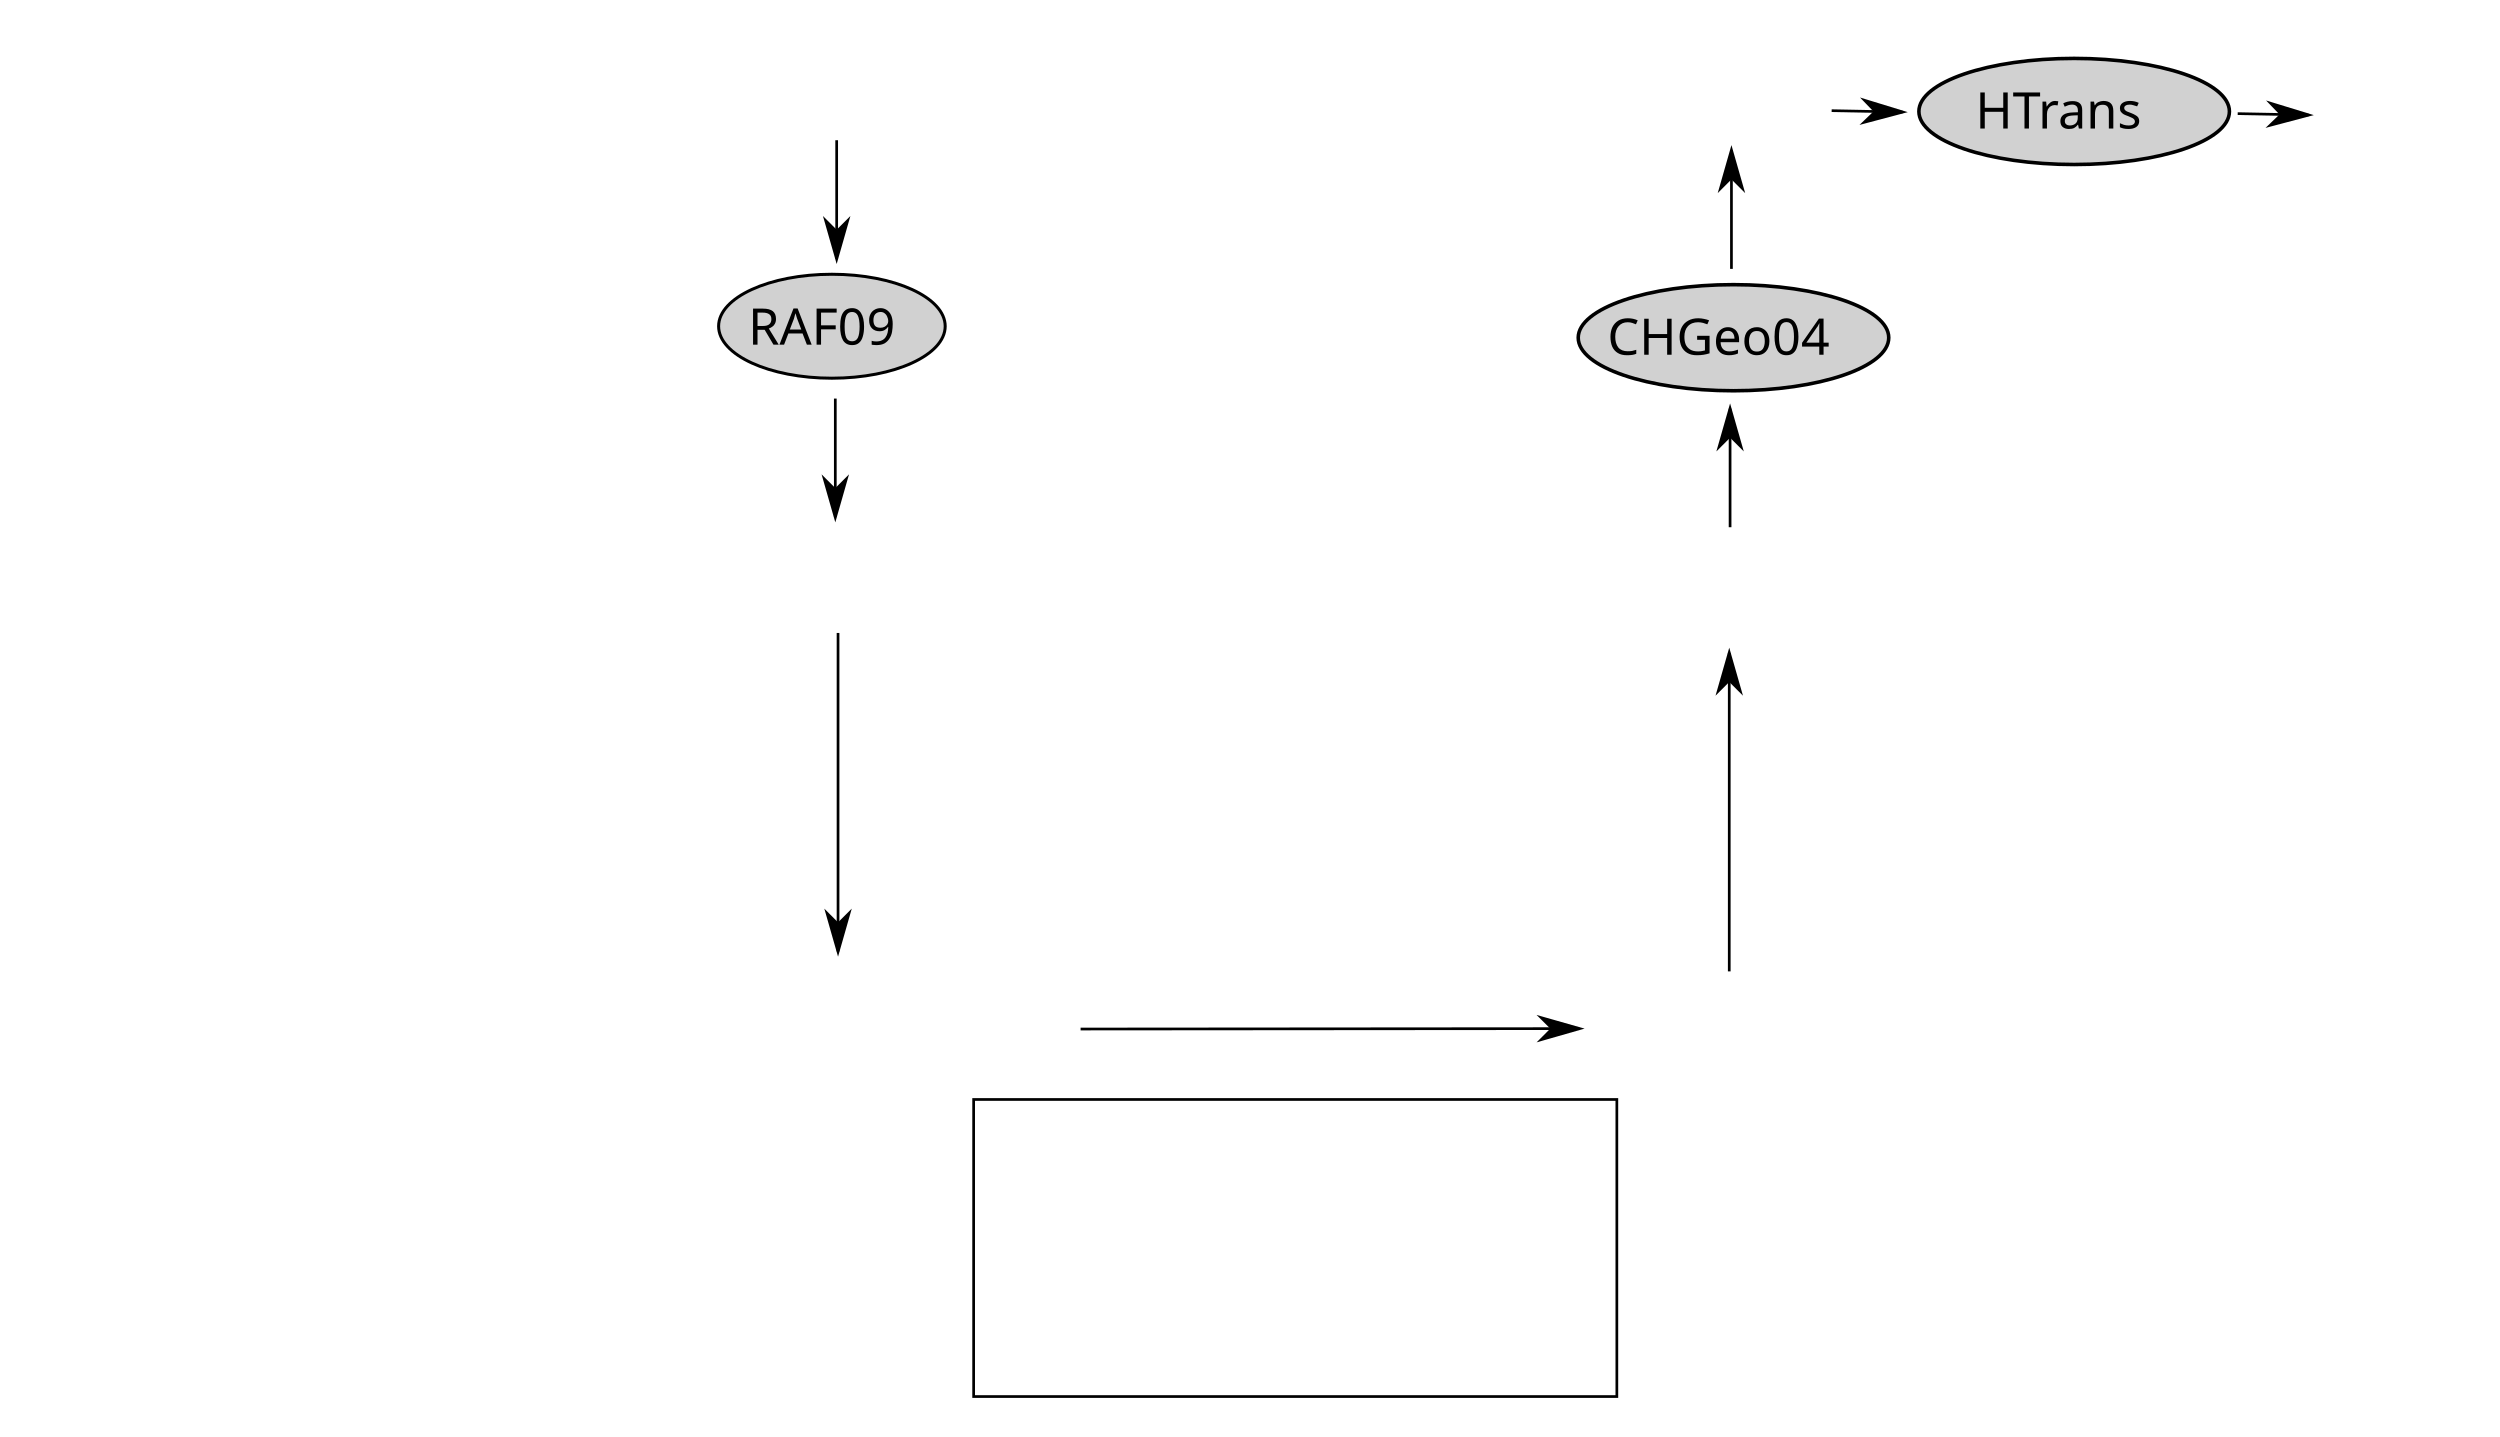
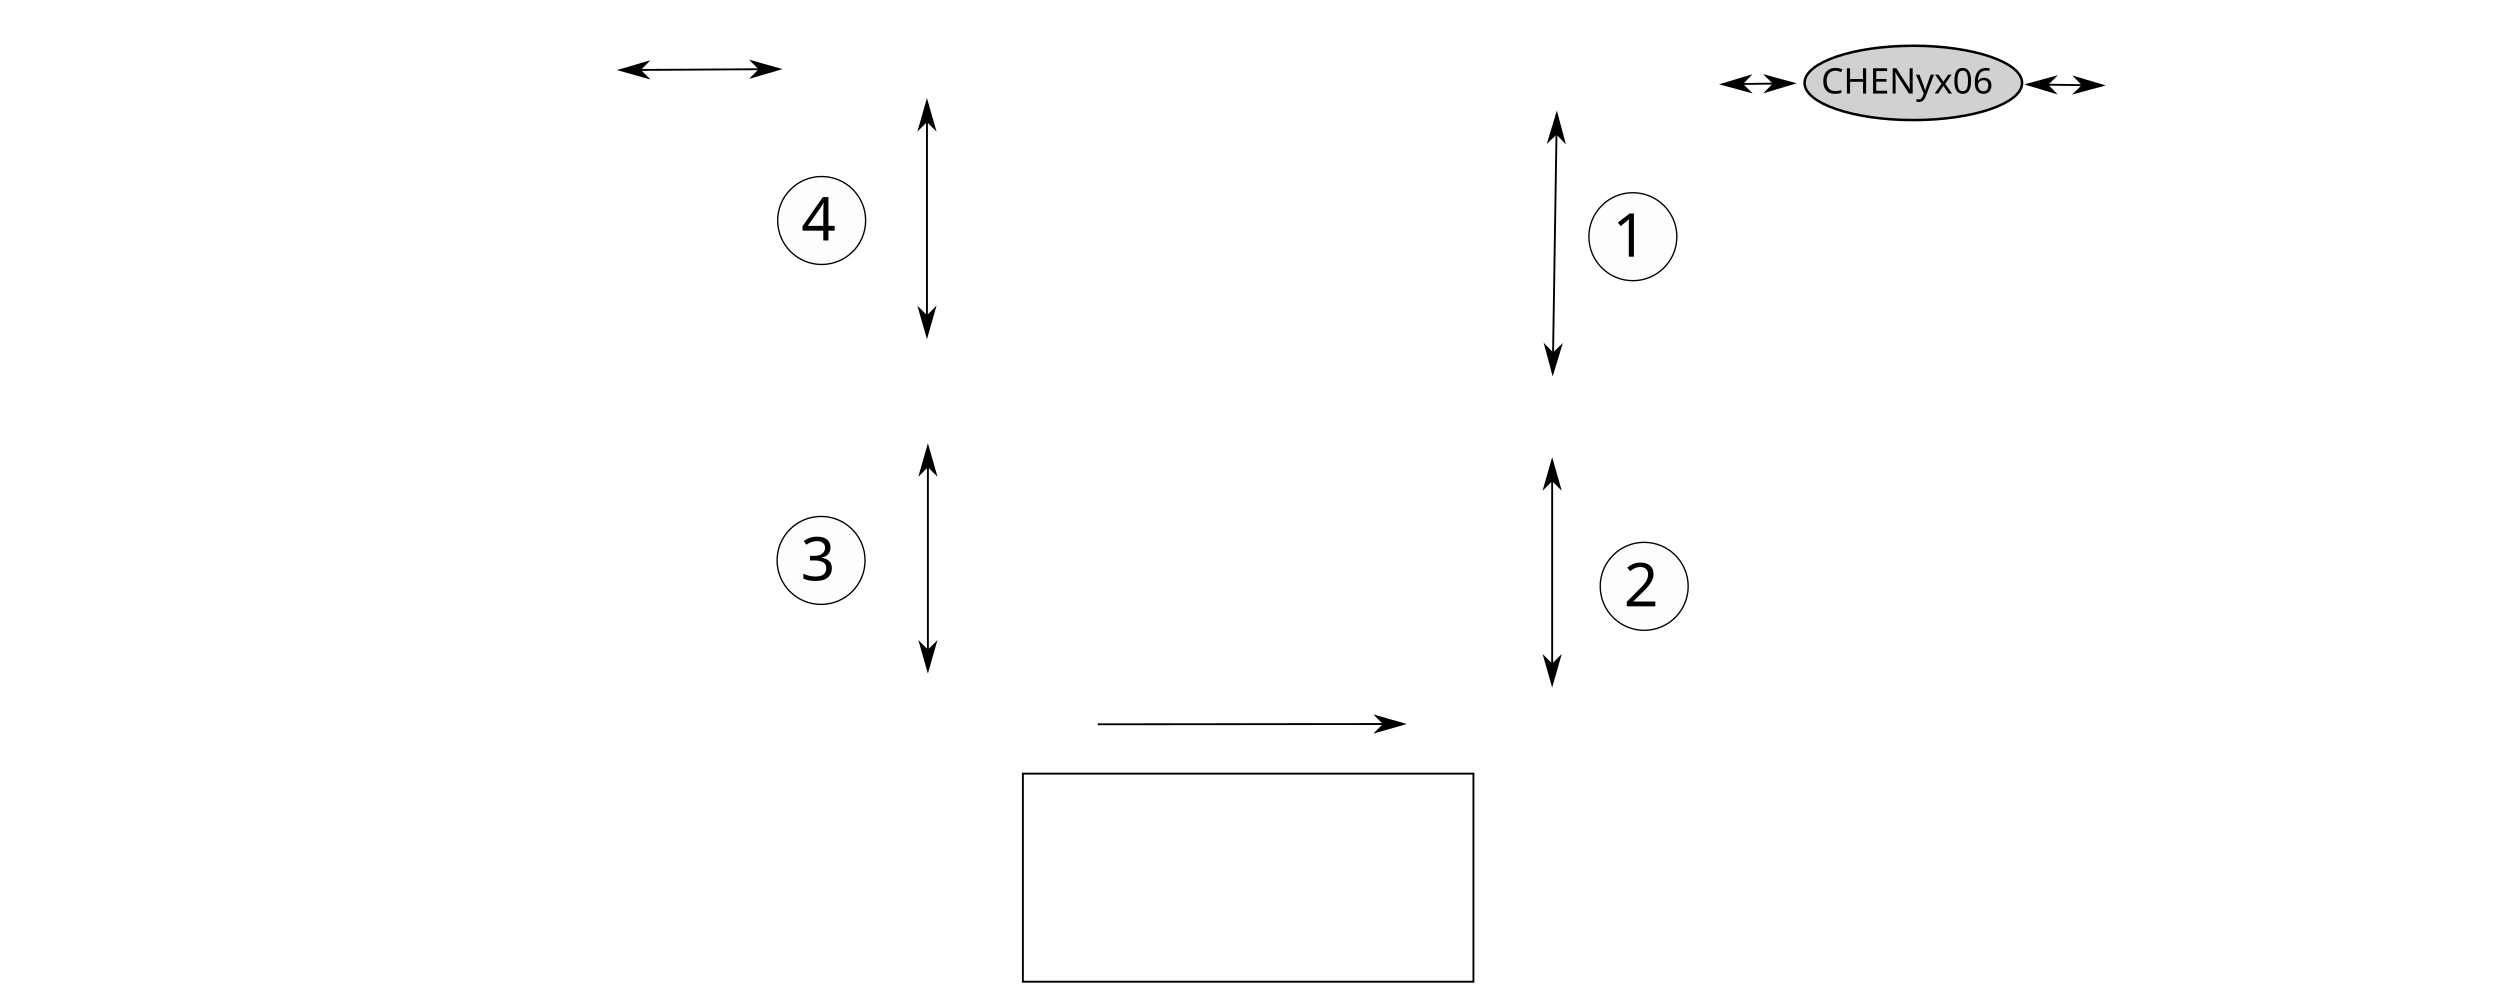
- <svg xmlns="http://www.w3.org/2000/svg" width="245.163mm" height="140.824mm" viewBox="0 0 245.163 140.824" version="1.1" id="svg8">
+ <svg xmlns="http://www.w3.org/2000/svg" width="350mm" height="140.824mm" viewBox="0 0 350 140.824" version="1.1" id="svg8">
  <defs id="defs2">
+     <marker style="overflow:visible" id="marker3614" refX="0" refY="0" orient="auto">
+       <path transform="matrix(-0.8,0,0,-0.8,-10,0)" style="fill:#000000;fill-opacity:1;fill-rule:evenodd;stroke:#000000;stroke-width:1pt;stroke-opacity:1" d="M 0,0 5,-5 -12.5,0 5,5 Z" id="path3612" />
+     </marker>
+     <marker orient="auto" refY="0" refX="0" id="marker3448" style="overflow:visible">
+       <path id="path3446" d="M 0,0 5,-5 -12.5,0 5,5 Z" style="fill:#000000;fill-opacity:1;fill-rule:evenodd;stroke:#000000;stroke-width:1pt;stroke-opacity:1" transform="matrix(-0.8,0,0,-0.8,-10,0)" />
+     </marker>
+     <marker style="overflow:visible" id="marker3300" refX="0" refY="0" orient="auto">
+       <path transform="matrix(-0.8,0,0,-0.8,-10,0)" style="fill:#000000;fill-opacity:1;fill-rule:evenodd;stroke:#000000;stroke-width:1pt;stroke-opacity:1" d="M 0,0 5,-5 -12.5,0 5,5 Z" id="path3298" />
+     </marker>
+     <marker orient="auto" refY="0" refX="0" id="marker3158" style="overflow:visible">
+       <path id="path3156" d="M 0,0 5,-5 -12.5,0 5,5 Z" style="fill:#000000;fill-opacity:1;fill-rule:evenodd;stroke:#000000;stroke-width:1pt;stroke-opacity:1" transform="matrix(-0.8,0,0,-0.8,-10,0)" />
+     </marker>
+     <marker orient="auto" refY="0" refX="0" id="marker3016" style="overflow:visible">
+       <path id="path3014" d="M 0,0 5,-5 -12.5,0 5,5 Z" style="fill:#000000;fill-opacity:1;fill-rule:evenodd;stroke:#000000;stroke-width:1pt;stroke-opacity:1" transform="matrix(0.8,0,0,0.8,10,0)" />
+     </marker>
+     <marker style="overflow:visible" id="marker2886" refX="0" refY="0" orient="auto">
+       <path transform="matrix(0.8,0,0,0.8,10,0)" style="fill:#000000;fill-opacity:1;fill-rule:evenodd;stroke:#000000;stroke-width:1pt;stroke-opacity:1" d="M 0,0 5,-5 -12.5,0 5,5 Z" id="path2884" />
+     </marker>
+     <marker style="overflow:visible" id="marker2744" refX="0" refY="0" orient="auto">
+       <path transform="matrix(-0.8,0,0,-0.8,-10,0)" style="fill:#000000;fill-opacity:1;fill-rule:evenodd;stroke:#000000;stroke-width:1pt;stroke-opacity:1" d="M 0,0 5,-5 -12.5,0 5,5 Z" id="path2742" />
+     </marker>
    <marker orient="auto" refY="0" refX="0" id="marker3421" style="overflow:visible">
      <path id="path3419" d="M 0,0 5,-5 -12.5,0 5,5 Z" style="fill:#000000;fill-opacity:1;fill-rule:evenodd;stroke:#000000;stroke-width:1pt;stroke-opacity:1" transform="matrix(0.8,0,0,0.8,10,0)" />
    </marker>
    <marker style="overflow:visible" id="marker3249" refX="0" refY="0" orient="auto">
      <path transform="matrix(0.8,0,0,0.8,10,0)" style="fill:#000000;fill-opacity:1;fill-rule:evenodd;stroke:#000000;stroke-width:1pt;stroke-opacity:1" d="M 0,0 5,-5 -12.5,0 5,5 Z" id="path3247" />
    </marker>
    <marker orient="auto" refY="0" refX="0" id="Arrow1Lstart" style="overflow:visible">
      <path id="path833" d="M 0,0 5,-5 -12.5,0 5,5 Z" style="fill:#000000;fill-opacity:1;fill-rule:evenodd;stroke:#000000;stroke-width:1pt;stroke-opacity:1" transform="matrix(0.8,0,0,0.8,10,0)" />
    </marker>
    <marker style="overflow:visible" id="marker2932" refX="0" refY="0" orient="auto">
      <path transform="matrix(-0.8,0,0,-0.8,-10,0)" style="fill:#000000;fill-opacity:1;fill-rule:evenodd;stroke:#000000;stroke-width:1pt;stroke-opacity:1" d="M 0,0 5,-5 -12.5,0 5,5 Z" id="path2930" />
    </marker>
    <marker orient="auto" refY="0" refX="0" id="Arrow1Lend" style="overflow:visible">
      <path id="path836" d="M 0,0 5,-5 -12.5,0 5,5 Z" style="fill:#000000;fill-opacity:1;fill-rule:evenodd;stroke:#000000;stroke-width:1pt;stroke-opacity:1" transform="matrix(-0.8,0,0,-0.8,-10,0)" />
    </marker>
    <marker orient="auto" refY="0" refX="0" id="Arrow1Lend-6" style="overflow:visible">
      <path id="path836-0" d="M 0,0 5,-5 -12.5,0 5,5 Z" style="fill:#000000;fill-opacity:1;fill-rule:evenodd;stroke:#000000;stroke-width:1pt;stroke-opacity:1" transform="matrix(-0.8,0,0,-0.8,-10,0)" />
    </marker>
    <marker orient="auto" refY="0" refX="0" id="Arrow1Lend-6-1" style="overflow:visible">
      <path id="path836-0-5" d="M 0,0 5,-5 -12.5,0 5,5 Z" style="fill:#000000;fill-opacity:1;fill-rule:evenodd;stroke:#000000;stroke-width:1pt;stroke-opacity:1" transform="matrix(-0.8,0,0,-0.8,-10,0)" />
    </marker>
    <marker orient="auto" refY="0" refX="0" id="Arrow1Lend-6-1-2" style="overflow:visible">
      <path id="path836-0-5-8" d="M 0,0 5,-5 -12.5,0 5,5 Z" style="fill:#000000;fill-opacity:1;fill-rule:evenodd;stroke:#000000;stroke-width:1pt;stroke-opacity:1" transform="matrix(-0.8,0,0,-0.8,-10,0)" />
    </marker>
    <marker orient="auto" refY="0" refX="0" id="Arrow1Lend-6-1-9" style="overflow:visible">
      <path id="path836-0-5-7" d="M 0,0 5,-5 -12.5,0 5,5 Z" style="fill:#000000;fill-opacity:1;fill-rule:evenodd;stroke:#000000;stroke-width:1pt;stroke-opacity:1" transform="matrix(-0.8,0,0,-0.8,-10,0)" />
    </marker>
    <marker orient="auto" refY="0" refX="0" id="Arrow1Lend-6-8" style="overflow:visible">
      <path id="path836-0-1" d="M 0,0 5,-5 -12.5,0 5,5 Z" style="fill:#000000;fill-opacity:1;fill-rule:evenodd;stroke:#000000;stroke-width:1pt;stroke-opacity:1" transform="matrix(-0.8,0,0,-0.8,-10,0)" />
    </marker>
    <marker style="overflow:visible" id="marker3249-4" refX="0" refY="0" orient="auto">
      <path transform="matrix(0.8,0,0,0.8,10,0)" style="fill:#000000;fill-opacity:1;fill-rule:evenodd;stroke:#000000;stroke-width:1pt;stroke-opacity:1" d="M 0,0 5,-5 -12.5,0 5,5 Z" id="path3247-2" />
    </marker>
    <marker style="overflow:visible" id="marker3249-4-5" refX="0" refY="0" orient="auto">
      <path transform="matrix(0.8,0,0,0.8,10,0)" style="fill:#000000;fill-opacity:1;fill-rule:evenodd;stroke:#000000;stroke-width:1pt;stroke-opacity:1" d="M 0,0 5,-5 -12.5,0 5,5 Z" id="path3247-2-4" />
    </marker>
+     <marker style="overflow:visible" id="marker3249-4-3" refX="0" refY="0" orient="auto">
+       <path transform="matrix(0.8,0,0,0.8,10,0)" style="fill:#000000;fill-opacity:1;fill-rule:evenodd;stroke:#000000;stroke-width:1pt;stroke-opacity:1" d="M 0,0 5,-5 -12.5,0 5,5 Z" id="path3247-2-0" />
+     </marker>
  </defs>
-   <g id="layer1" transform="translate(34.87539,-19.6407)">
-     <flowRoot xml:space="preserve" id="flowRoot815" style="font-style:normal;font-weight:normal;line-height:0.25;font-family:sans-serif;letter-spacing:0px;word-spacing:0px;baseline-shift:baseline;fill:#000000;fill-opacity:1;stroke:none" transform="matrix(0.4623408,0,0,0.4666519,-26.31418,-79.13295)">
-       <flowRegion id="flowRegion817">
-         <rect id="rect819" width="147.143" height="71.429" x="140" y="229.663" />
-       </flowRegion>
-       <flowPara id="flowPara821">H<flowSpan style="font-size:65%;baseline-shift:sub" id="flowSpan823">IGN69</flowSpan>
-       </flowPara>
-     </flowRoot>
-     <ellipse style="fill:#d1d1d1;fill-opacity:1;stroke:#000000;stroke-width:0.296;stroke-miterlimit:4;stroke-dasharray:none;stroke-dashoffset:0;stroke-opacity:1" id="path825" cx="46.705" cy="51.633" rx="11.11" ry="5.097" />
-     <text xml:space="preserve" style="font-style:normal;font-weight:normal;font-size:4.939px;line-height:0.25;font-family:sans-serif;letter-spacing:0px;word-spacing:0px;fill:#000000;fill-opacity:1;stroke:none;stroke-width:0.265" x="38.487" y="53.438" id="text829">
-       <tspan id="tspan827" x="38.487" y="53.438" style="stroke-width:0.265">RAF09</tspan>
-     </text>
-     <path style="fill:none;stroke:#000000;stroke-width:0.265px;stroke-linecap:butt;stroke-linejoin:miter;stroke-opacity:1;marker-end:url(#Arrow1Lend)" d="M 47.173,33.392 V 45.019" id="path831" />
-     <path style="fill:none;stroke:#000000;stroke-width:0.265px;stroke-linecap:butt;stroke-linejoin:miter;stroke-opacity:1;marker-end:url(#Arrow1Lend-6)" d="m 47.039,58.727 v 11.626" id="path831-2" />
-     <flowRoot xml:space="preserve" id="flowRoot815-9" style="font-style:normal;font-weight:normal;line-height:0.25;font-family:sans-serif;letter-spacing:0px;word-spacing:0px;baseline-shift:baseline;fill:#000000;fill-opacity:1;stroke:none" transform="matrix(0.4623408,0,0,0.4666519,-34.17745,-32.9467)">
+   <g id="layer1" transform="translate(34.87539,-19.64069)">
+     <path style="fill:none;stroke:#000000;stroke-width:0.265px;stroke-linecap:butt;stroke-linejoin:miter;stroke-opacity:1;marker-end:url(#Arrow1Lend);marker-start:url(#marker2886)" d="M 94.898,33.881 V 66.622" id="path831" />
+     <flowRoot xml:space="preserve" id="flowRoot815-9" style="font-style:normal;font-weight:normal;line-height:0.25;font-family:sans-serif;letter-spacing:0px;word-spacing:0px;baseline-shift:baseline;fill:#000000;fill-opacity:1;stroke:none" transform="matrix(0.4623408,0,0,0.4666519,13.54713,-32.45802)">
      <flowRegion id="flowRegion817-4">
        <rect id="rect819-8" width="147.143" height="71.429" x="140" y="229.663" />
      </flowRegion>
-       <flowPara id="flowPara821-5">h<flowSpan style="font-size:65%;baseline-shift:sub" id="flowSpan1435">ETRS89</flowSpan>/h<flowSpan style="font-size:65%;baseline-shift:sub" id="flowSpan823-4">IGN69</flowSpan>
+       <flowPara id="flowPara821-5">
+         <flowSpan style="font-style:normal;font-variant:normal;font-weight:normal;font-stretch:normal;font-family:Symbol;-inkscape-font-specification:Symbol" id="flowSpan1332">l</flowSpan>
+         <flowSpan style="font-size:65%;baseline-shift:sub" id="flowSpan1435">ETRS89</flowSpan>/<flowSpan style="font-style:normal;font-variant:normal;font-weight:normal;font-stretch:normal;font-family:Symbol;-inkscape-font-specification:Symbol" id="flowSpan1334">j</flowSpan>
+         <flowSpan style="font-size:65%;baseline-shift:sub" id="flowSpan823-4">ETRS89</flowSpan>
      </flowPara>
    </flowRoot>
    <flowRoot xml:space="preserve" id="flowRoot1393" style="font-style:normal;font-weight:normal;font-size:18.667px;line-height:0.25;font-family:sans-serif;letter-spacing:0px;word-spacing:0px;fill:#000000;fill-opacity:1;stroke:none" transform="scale(0.2645833)">
      <flowRegion id="flowRegion1395">
        <rect id="rect1397" width="2.143" height="25.714" x="360.714" y="346.091" />
      </flowRegion>
      <flowPara id="flowPara1399" />
    </flowRoot>
-     <flowRoot xml:space="preserve" id="flowRoot1401" style="font-style:normal;font-weight:normal;font-size:18.667px;line-height:0.25;font-family:sans-serif;letter-spacing:0px;word-spacing:0px;fill:#000000;fill-opacity:1;stroke:none" transform="matrix(0.2645833,0,0,0.3557795,-6.137027,-70.51017)">
-       <flowRegion id="flowRegion1403">
-         <rect id="rect1405" width="117.143" height="29.062" x="251.429" y="328.234" />
-       </flowRegion>
-       <flowPara id="flowPara1409" style="font-style:italic;font-variant:normal;font-weight:normal;font-stretch:normal;font-size:11.498px;font-family:sans-serif;-inkscape-font-specification:'sans-serif Italic'">
-         <flowSpan style="font-style:italic;font-variant:normal;font-weight:normal;font-stretch:normal;font-size:11.498px;line-height:1.5;font-family:sans-serif;-inkscape-font-specification:'sans-serif Italic'" id="flowSpan1413">Altitude</flowSpan> -&gt; hauteur</flowPara>
-       <flowPara style="font-style:italic;font-variant:normal;font-weight:normal;font-stretch:normal;font-size:11.498px;font-family:sans-serif;-inkscape-font-specification:'sans-serif Italic'" id="flowPara1429">via le géoide RAF09</flowPara>
-     </flowRoot>
    <flowRoot xml:space="preserve" id="flowRoot1437" style="font-style:normal;font-variant:normal;font-weight:normal;font-stretch:normal;font-size:18.667px;line-height:1.25;font-family:'Times New Roman';-inkscape-font-specification:'Times New Roman, ';letter-spacing:0px;word-spacing:0px;fill:#000000;fill-opacity:1;stroke:none" transform="matrix(0.2645833,0,0,0.2645833,-37.36401,8.525762)">
      <flowRegion id="flowRegion1439" style="font-style:normal;font-variant:normal;font-weight:normal;font-stretch:normal;line-height:1.25;font-family:'Times New Roman';-inkscape-font-specification:'Times New Roman, '">
        <rect id="rect1441" width="248.385" height="22.049" x="32.143" y="240.377" style="font-style:normal;font-variant:normal;font-weight:normal;font-stretch:normal;line-height:1.25;font-family:'Times New Roman';-inkscape-font-specification:'Times New Roman, '" />
      </flowRegion>
      <flowPara id="flowPara1443" style="font-style:normal;font-variant:normal;font-weight:normal;font-stretch:normal;font-family:'Times New Roman';-inkscape-font-specification:'Times New Roman, '">Géographiques</flowPara>
    </flowRoot>
    <flowRoot xml:space="preserve" id="flowRoot1437-8" style="font-style:normal;font-variant:normal;font-weight:normal;font-stretch:normal;font-size:18.667px;line-height:1.25;font-family:'Times New Roman';-inkscape-font-specification:'Times New Roman, ';letter-spacing:0px;word-spacing:0px;fill:#000000;fill-opacity:1;stroke:none" transform="matrix(0.2645833,0,0,0.2645833,-38.38366,-37.55107)">
      <flowRegion id="flowRegion1439-3" style="font-style:normal;font-variant:normal;font-weight:normal;font-stretch:normal;line-height:1.25;font-family:'Times New Roman';-inkscape-font-specification:'Times New Roman, '">
        <rect id="rect1441-1" width="248.385" height="22.049" x="32.143" y="240.377" style="font-style:normal;font-variant:normal;font-weight:normal;font-stretch:normal;line-height:1.25;font-family:'Times New Roman';-inkscape-font-specification:'Times New Roman, '" />
      </flowRegion>
-       <flowPara id="flowPara1443-9" style="font-style:normal;font-variant:normal;font-weight:normal;font-stretch:normal;font-family:'Times New Roman';-inkscape-font-specification:'Times New Roman, '">Altitudes orthométriques</flowPara>
-     </flowRoot>
-     <path style="fill:none;stroke:#000000;stroke-width:0.265;stroke-linecap:butt;stroke-linejoin:miter;stroke-miterlimit:4;stroke-dasharray:none;stroke-opacity:1;marker-end:url(#Arrow1Lend-6-1)" d="M 47.307,81.712 V 112.942" id="path831-2-6" />
+       <flowPara id="flowPara1443-9" style="font-style:normal;font-variant:normal;font-weight:normal;font-stretch:normal;font-family:'Times New Roman';-inkscape-font-specification:'Times New Roman, '">Planimétriques projetées</flowPara>
+     </flowRoot>
+     <path style="fill:none;stroke:#000000;stroke-width:0.265;stroke-linecap:butt;stroke-linejoin:miter;stroke-miterlimit:4;stroke-dasharray:none;stroke-opacity:1;marker-end:url(#Arrow1Lend-6-1);marker-start:url(#marker3016)" d="M 95.031,82.2 V 113.431" id="path831-2-6" />
    <flowRoot xml:space="preserve" id="flowRoot1437-5" style="font-style:normal;font-variant:normal;font-weight:normal;font-stretch:normal;font-size:18.667px;line-height:1.25;font-family:'Times New Roman';-inkscape-font-specification:'Times New Roman, ';letter-spacing:0px;word-spacing:0px;fill:#000000;fill-opacity:1;stroke:none" transform="matrix(0.2645833,0,0,0.2645833,-36.29754,52.78483)">
      <flowRegion id="flowRegion1439-0" style="font-style:normal;font-variant:normal;font-weight:normal;font-stretch:normal;line-height:1.25;font-family:'Times New Roman';-inkscape-font-specification:'Times New Roman, '">
        <rect id="rect1441-2" width="248.385" height="22.049" x="32.143" y="240.377" style="font-style:normal;font-variant:normal;font-weight:normal;font-stretch:normal;line-height:1.25;font-family:'Times New Roman';-inkscape-font-specification:'Times New Roman, '" />
      </flowRegion>
      <flowPara id="flowPara1443-7" style="font-style:normal;font-variant:normal;font-weight:normal;font-stretch:normal;font-family:'Times New Roman';-inkscape-font-specification:'Times New Roman, '">Cartésienne</flowPara>
    </flowRoot>
-     <flowRoot xml:space="preserve" id="flowRoot815-9-6" style="font-style:normal;font-weight:normal;line-height:0.25;font-family:sans-serif;letter-spacing:0px;word-spacing:0px;baseline-shift:baseline;fill:#000000;fill-opacity:1;stroke:none" transform="matrix(0.4623408,0,0,0.4666519,-34.63,11.64261)">
+     <flowRoot xml:space="preserve" id="flowRoot815-9-6" style="font-style:normal;font-weight:normal;line-height:0.25;font-family:sans-serif;letter-spacing:0px;word-spacing:0px;baseline-shift:baseline;fill:#000000;fill-opacity:1;stroke:none" transform="matrix(0.4623408,0,0,0.4666519,13.09458,12.13129)">
      <flowRegion id="flowRegion817-4-3">
        <rect id="rect819-8-7" width="147.143" height="71.429" x="140" y="229.663" />
      </flowRegion>
-       <flowPara id="flowPara821-5-9">Z<flowSpan style="font-size:65%;baseline-shift:sub" id="flowSpan1435-3">ETRS89</flowSpan>/Z<flowSpan style="font-size:65%;baseline-shift:sub" id="flowSpan823-4-3">IGN69</flowSpan>
-       </flowPara>
-     </flowRoot>
-     <path style="fill:none;stroke:#000000;stroke-width:0.265;stroke-linecap:butt;stroke-linejoin:miter;stroke-miterlimit:4;stroke-dasharray:none;stroke-opacity:1;marker-end:url(#Arrow1Lend-6-1-2)" d="m 71.094,120.552 48.91,-0.04" id="path831-2-6-4" />
-     <flowRoot xml:space="preserve" id="flowRoot815-9-6-8" style="font-style:normal;font-weight:normal;line-height:0.25;font-family:sans-serif;letter-spacing:0px;word-spacing:0px;baseline-shift:baseline;fill:#000000;fill-opacity:1;stroke:none" transform="matrix(0.4623408,0,0,0.4666519,59.23622,12.44442)">
-       <flowRegion id="flowRegion817-4-3-7">
-         <rect id="rect819-8-7-4" width="147.143" height="71.429" x="140" y="229.663" />
-       </flowRegion>
-       <flowPara id="flowPara821-5-9-4">Z<flowSpan style="font-size:65%;baseline-shift:sub" id="flowSpan1435-3-9">CH1903+</flowSpan>
-       </flowPara>
-     </flowRoot>
-     <path style="fill:none;stroke:#000000;stroke-width:0.265;stroke-linecap:butt;stroke-linejoin:miter;stroke-miterlimit:4;stroke-dasharray:none;stroke-opacity:1;marker-start:url(#Arrow1Lstart)" d="M 134.704,83.669 V 114.899" id="path831-2-6-8" />
-     <flowRoot xml:space="preserve" id="flowRoot815-9-6-8-5" style="font-style:normal;font-weight:normal;line-height:0.25;font-family:sans-serif;letter-spacing:0px;word-spacing:0px;baseline-shift:baseline;fill:#000000;fill-opacity:1;stroke:none" transform="matrix(0.4623408,0,0,0.4666519,59.40401,-31.74399)">
-       <flowRegion id="flowRegion817-4-3-7-3">
-         <rect id="rect819-8-7-4-6" width="147.143" height="71.429" x="140" y="229.663" />
-       </flowRegion>
-       <flowPara id="flowPara821-5-9-4-7">h<flowSpan style="font-size:65%;baseline-shift:sub" id="flowSpan1435-3-9-2">CH1903+</flowSpan>
-       </flowPara>
-     </flowRoot>
-     <flowRoot xml:space="preserve" id="flowRoot815-4" style="font-style:normal;font-weight:normal;line-height:0.25;font-family:sans-serif;letter-spacing:0px;word-spacing:0px;baseline-shift:baseline;fill:#000000;fill-opacity:1;stroke:none" transform="matrix(0.4623408,0,0,0.4666519,61.43168,-78.14249)">
-       <flowRegion id="flowRegion817-42">
-         <rect id="rect819-9" width="147.143" height="71.429" x="140" y="229.663" />
-       </flowRegion>
-       <flowPara id="flowPara821-56">H<flowSpan style="font-size:65%;baseline-shift:sub" id="flowSpan823-7">RAN95</flowSpan>
-       </flowPara>
-     </flowRoot>
-     <ellipse style="fill:#d1d1d1;fill-opacity:1;stroke:#000000;stroke-width:0.351;stroke-miterlimit:4;stroke-dasharray:none;stroke-dashoffset:0;stroke-opacity:1" id="path825-5" cx="135.119" cy="52.758" rx="15.226" ry="5.203" />
-     <text xml:space="preserve" style="font-style:normal;font-weight:normal;font-size:4.939px;line-height:0.25;font-family:sans-serif;letter-spacing:0px;word-spacing:0px;fill:#000000;fill-opacity:1;stroke:none;stroke-width:0.265" x="122.758" y="54.428" id="text829-5">
-       <tspan id="tspan827-4" x="122.758" y="54.428" style="stroke-width:0.265">CHGeo04</tspan>
-     </text>
-     <path style="fill:none;stroke:#000000;stroke-width:0.265px;stroke-linecap:butt;stroke-linejoin:miter;stroke-opacity:1;marker-start:url(#marker3249)" d="M 134.919,34.383 V 46.009" id="path831-0" />
-     <path style="fill:none;stroke:#000000;stroke-width:0.265px;stroke-linecap:butt;stroke-linejoin:miter;stroke-opacity:1;marker-start:url(#marker3421)" d="M 134.785,59.717 V 71.343" id="path831-2-0" />
-     <flowRoot xml:space="preserve" id="flowRoot1401-4" style="font-style:normal;font-weight:normal;font-size:18.667px;line-height:0.25;font-family:sans-serif;letter-spacing:0px;word-spacing:0px;fill:#000000;fill-opacity:1;stroke:none" transform="matrix(0.2645833,0,0,0.3557795,85.3506,-69.51972)">
-       <flowRegion id="flowRegion1403-4">
-         <rect id="rect1405-0" width="147.447" height="29.062" x="251.429" y="328.234" />
-       </flowRegion>
-       <flowPara id="flowPara1409-3" style="font-style:italic;font-variant:normal;font-weight:normal;font-stretch:normal;font-size:11.498px;font-family:sans-serif;-inkscape-font-specification:'sans-serif Italic'">
-         <flowSpan style="font-style:italic;font-variant:normal;font-weight:normal;font-stretch:normal;font-size:11.498px;line-height:1.5;font-family:sans-serif;-inkscape-font-specification:'sans-serif Italic'" id="flowSpan1413-3">Hauteur</flowSpan> -&gt; altitude</flowPara>
-       <flowPara style="font-style:italic;font-variant:normal;font-weight:normal;font-stretch:normal;font-size:11.498px;font-family:sans-serif;-inkscape-font-specification:'sans-serif Italic'" id="flowPara1429-1">via le géoide CHGeo04</flowPara>
-     </flowRoot>
+       <flowPara id="flowPara821-5-9">X<flowSpan style="font-size:65%;baseline-shift:sub" id="flowSpan1435-3">ETRS89</flowSpan>/Y<flowSpan style="font-size:65%;baseline-shift:sub" id="flowSpan823-4-3">ETRS89</flowSpan>
+       </flowPara>
+     </flowRoot>
+     <path style="fill:none;stroke:#000000;stroke-width:0.265;stroke-linecap:butt;stroke-linejoin:miter;stroke-miterlimit:4;stroke-dasharray:none;stroke-opacity:1;marker-end:url(#Arrow1Lend-6-1-2)" d="m 118.818,121.041 42.763,-0.04" id="path831-2-6-4" />
+     <path style="fill:none;stroke:#000000;stroke-width:0.265;stroke-linecap:butt;stroke-linejoin:miter;stroke-miterlimit:4;stroke-dasharray:none;stroke-opacity:1;marker-start:url(#Arrow1Lstart);marker-end:url(#marker3300)" d="M 182.428,84.158 V 115.388" id="path831-2-6-8" />
+     <path style="fill:none;stroke:#000000;stroke-width:0.265px;stroke-linecap:butt;stroke-linejoin:miter;stroke-opacity:1;marker-start:url(#marker3421);marker-end:url(#marker3158)" d="m 183.077,35.637 -0.567,36.195" id="path831-2-0" />
    <flowRoot xml:space="preserve" id="flowRoot3227" style="font-style:normal;font-weight:normal;font-size:18.667px;line-height:0.25;font-family:sans-serif;letter-spacing:0px;word-spacing:0px;fill:#000000;fill-opacity:1;stroke:none" transform="scale(0.2645833)">
      <flowRegion id="flowRegion3229">
        <rect id="rect3231" width="123.239" height="55.558" x="130.31" y="144.692" />
      </flowRegion>
      <flowPara id="flowPara3233" />
    </flowRoot>
-     <flowRoot xml:space="preserve" id="flowRoot3495" style="font-style:normal;font-weight:normal;font-size:18.667px;line-height:2;font-family:sans-serif;letter-spacing:0px;word-spacing:0px;fill:#000000;fill-opacity:1;stroke:none;stroke-opacity:1" transform="matrix(0.2645833,0,0,0.2645833,-39.62139,10.61301)">
+     <flowRoot xml:space="preserve" id="flowRoot3495" style="font-style:normal;font-weight:normal;font-size:18.667px;line-height:2;font-family:sans-serif;letter-spacing:0px;word-spacing:0px;fill:#000000;fill-opacity:1;stroke:none;stroke-opacity:1" transform="matrix(0.2645833,0,0,0.2645833,8.103185,11.10169)">
      <flowRegion id="flowRegion3497" style="line-height:2;stroke:none;stroke-opacity:1">
        <rect id="rect3499" width="283.838" height="116.036" x="390.714" y="438.35" style="line-height:2;stroke:none;stroke-opacity:1" />
      </flowRegion>
      <flowPara id="flowPara3501" style="font-style:normal;font-variant:normal;font-weight:normal;font-stretch:normal;font-size:16px;line-height:0.5;font-family:'Swis721 LtCn BT';-inkscape-font-specification:'Swis721 LtCn BT';stroke:none;stroke-opacity:1">X<flowSpan style="font-style:normal;font-variant:normal;font-weight:normal;font-stretch:normal;font-size:16px;line-height:0.5;font-family:'Swis721 LtCn BT';-inkscape-font-specification:'Swis721 LtCn BT';baseline-shift:sub;stroke:none;stroke-opacity:1" id="flowSpan3525">CH1903+</flowSpan> = X<flowSpan style="font-style:normal;font-variant:normal;font-weight:normal;font-stretch:normal;font-size:16px;line-height:0.5;font-family:'Swis721 LtCn BT';-inkscape-font-specification:'Swis721 LtCn BT';baseline-shift:sub;stroke:none;stroke-opacity:1" id="flowSpan3519">ETRS89</flowSpan> - 674.374 m</flowPara>
      <flowPara id="flowPara3503" style="font-style:normal;font-variant:normal;font-weight:normal;font-stretch:normal;font-size:16px;line-height:0.5;font-family:'Swis721 LtCn BT';-inkscape-font-specification:'Swis721 LtCn BT';stroke:none;stroke-opacity:1">Y<flowSpan style="font-style:normal;font-variant:normal;font-weight:normal;font-stretch:normal;font-size:16px;line-height:0.5;font-family:'Swis721 LtCn BT';-inkscape-font-specification:'Swis721 LtCn BT';baseline-shift:sub;stroke:none;stroke-opacity:1" id="flowSpan3523">CH1903+</flowSpan> = Y<flowSpan style="font-style:normal;font-variant:normal;font-weight:normal;font-stretch:normal;font-size:16px;line-height:0.5;font-family:'Swis721 LtCn BT';-inkscape-font-specification:'Swis721 LtCn BT';baseline-shift:sub;stroke:none;stroke-opacity:1" id="flowSpan3517">ETRS89</flowSpan> - 15.056 m</flowPara>
      <flowPara id="flowPara3513" style="font-style:normal;font-variant:normal;font-weight:normal;font-stretch:normal;font-size:16px;line-height:0.5;font-family:'Swis721 LtCn BT';-inkscape-font-specification:'Swis721 LtCn BT';stroke:none;stroke-opacity:1">Z<flowSpan style="font-style:normal;font-variant:normal;font-weight:normal;font-stretch:normal;font-size:16px;line-height:0.5;font-family:'Swis721 LtCn BT';-inkscape-font-specification:'Swis721 LtCn BT';baseline-shift:sub;stroke:none;stroke-opacity:1" id="flowSpan3521">CH1903+</flowSpan> = Z<flowSpan style="font-style:normal;font-variant:normal;font-weight:normal;font-stretch:normal;font-size:16px;line-height:0.5;font-family:'Swis721 LtCn BT';-inkscape-font-specification:'Swis721 LtCn BT';baseline-shift:sub;stroke:none;stroke-opacity:1" id="flowSpan3515">ETRS89</flowSpan> - 405.346 m</flowPara>
      <flowPara id="flowPara3505" style="font-style:normal;font-variant:normal;font-weight:normal;font-stretch:normal;font-size:16px;line-height:0.5;font-family:'Swis721 LtCn BT';-inkscape-font-specification:'Swis721 LtCn BT';stroke:none;stroke-opacity:1" />
    </flowRoot>
    <text xml:space="preserve" style="font-style:normal;font-weight:normal;font-size:4.939px;line-height:0.25;font-family:sans-serif;letter-spacing:0px;word-spacing:0px;fill:#000000;fill-opacity:1;stroke:none;stroke-width:0.265" x="154.084" y="157.257" id="text3509">
      <tspan id="tspan3507" x="154.084" y="159.294" style="stroke-width:0.265" />
      <tspan x="154.084" y="160.528" style="stroke-width:0.265" id="tspan3511" />
    </text>
-     <rect style="fill:none;fill-opacity:1;stroke:#000000;stroke-width:0.265;stroke-miterlimit:4.1;stroke-dasharray:none;stroke-dashoffset:0;stroke-opacity:1" id="rect3533" width="63.076" height="29.132" x="60.605" y="127.461" />
-     <path style="fill:none;stroke:#000000;stroke-width:0.265px;stroke-linecap:butt;stroke-linejoin:miter;stroke-opacity:1;marker-start:url(#marker3249-4)" d="m 151.695,30.628 -6.949,-0.134" id="path831-0-1" />
-     <flowRoot xml:space="preserve" id="flowRoot815-4-9" style="font-style:normal;font-weight:normal;line-height:0.25;font-family:sans-serif;letter-spacing:0px;word-spacing:0px;baseline-shift:baseline;fill:#000000;fill-opacity:1;stroke:none" transform="matrix(0.4623408,0,0,0.4666519,128.2775,-77.72886)">
-       <flowRegion id="flowRegion817-42-4">
-         <rect id="rect819-9-8" width="147.143" height="71.429" x="140" y="229.663" />
-       </flowRegion>
-       <flowPara id="flowPara821-56-6">H<flowSpan style="font-size:65%;baseline-shift:sub" id="flowSpan823-7-3">NF02</flowSpan>
-       </flowPara>
-     </flowRoot>
-     <ellipse style="fill:#d1d1d1;fill-opacity:1;stroke:#000000;stroke-width:0.351;stroke-miterlimit:4;stroke-dasharray:none;stroke-dashoffset:0;stroke-opacity:1" id="path825-5-9" cx="168.527" cy="30.571" rx="15.226" ry="5.203" />
-     <text xml:space="preserve" style="font-style:normal;font-weight:normal;font-size:4.939px;line-height:0.25;font-family:sans-serif;letter-spacing:0px;word-spacing:0px;fill:#000000;fill-opacity:1;stroke:none;stroke-width:0.265" x="158.839" y="32.242" id="text829-5-9">
-       <tspan id="tspan827-4-8" x="158.839" y="32.242" style="stroke-width:0.265">HTrans</tspan>
-     </text>
-     <path style="fill:none;stroke:#000000;stroke-width:0.265px;stroke-linecap:butt;stroke-linejoin:miter;stroke-opacity:1;marker-start:url(#marker3249-4-5)" d="m 191.514,30.919 -6.949,-0.134" id="path831-0-1-4" />
-     <flowRoot xml:space="preserve" id="flowRoot1401-4-4" style="font-style:normal;font-weight:normal;font-size:18.667px;line-height:0.25;font-family:sans-serif;letter-spacing:0px;word-spacing:0px;fill:#000000;fill-opacity:1;stroke:none" transform="matrix(0.2645833,0,0,0.3557795,85.98149,-81.47885)">
-       <flowRegion id="flowRegion1403-4-2">
-         <rect id="rect1405-0-9" width="204.016" height="31.316" x="251.429" y="328.234" />
-       </flowRegion>
-       <flowPara id="flowPara1409-3-4" style="font-style:italic;font-variant:normal;font-weight:normal;font-stretch:normal;font-size:11.498px;font-family:sans-serif;-inkscape-font-specification:'sans-serif Italic'">
-         <flowSpan style="font-style:italic;font-variant:normal;font-weight:normal;font-stretch:normal;font-size:11.498px;line-height:1.5;font-family:sans-serif;-inkscape-font-specification:'sans-serif Italic'" id="flowSpan1413-3-6">Orthométrique</flowSpan> -&gt; usuelle</flowPara>
-       <flowPara style="font-style:italic;font-variant:normal;font-weight:normal;font-stretch:normal;font-size:11.498px;font-family:sans-serif;-inkscape-font-specification:'sans-serif Italic'" id="flowPara1429-1-1">via le maillage HTrans</flowPara>
-     </flowRoot>
+     <rect style="fill:none;fill-opacity:1;stroke:#000000;stroke-width:0.265;stroke-miterlimit:4.1;stroke-dasharray:none;stroke-dashoffset:0;stroke-opacity:1" id="rect3533" width="63.076" height="29.132" x="108.329" y="127.949" />
+     <path style="fill:none;stroke:#000000;stroke-width:0.265px;stroke-linecap:butt;stroke-linejoin:miter;stroke-opacity:1;marker-start:url(#marker3249-4);marker-end:url(#marker3448)" d="m 216.158,31.306 -9.859,0.131" id="path831-0-1" />
+     <ellipse style="fill:#d1d1d1;fill-opacity:1;stroke:#000000;stroke-width:0.351;stroke-miterlimit:4;stroke-dasharray:none;stroke-dashoffset:0;stroke-opacity:1" id="path825-5-9" cx="232.99" cy="31.249" rx="15.226" ry="5.203" />
+     <text xml:space="preserve" style="font-style:normal;font-weight:normal;font-size:4.939px;line-height:0.25;font-family:sans-serif;letter-spacing:0px;word-spacing:0px;fill:#000000;fill-opacity:1;stroke:none;stroke-width:0.265" x="220.089" y="32.731" id="text829-5-9">
+       <tspan id="tspan827-4-8" x="220.089" y="32.731" style="stroke-width:0.265">CHENyx06</tspan>
+     </text>
+     <path style="fill:none;stroke:#000000;stroke-width:0.265px;stroke-linecap:butt;stroke-linejoin:miter;stroke-opacity:1;marker-start:url(#marker3249-4-5);marker-end:url(#marker3614)" d="M 259.416,31.597 249.028,31.463" id="path831-0-1-4" />
+     <flowRoot xml:space="preserve" id="flowRoot815-9-2" style="font-style:normal;font-weight:normal;line-height:0.25;font-family:sans-serif;letter-spacing:0px;word-spacing:0px;baseline-shift:baseline;fill:#000000;fill-opacity:1;stroke:none" transform="matrix(0.4623408,0,0,0.4666519,13.49877,-79.2894)">
+       <flowRegion id="flowRegion817-4-0">
+         <rect id="rect819-8-2" width="147.143" height="71.429" x="140" y="229.663" />
+       </flowRegion>
+       <flowPara id="flowPara821-5-0">E<flowSpan style="font-size:65%;baseline-shift:sub" id="flowSpan1435-6">RGF93</flowSpan>/N<flowSpan style="font-size:65%;baseline-shift:sub" id="flowSpan823-4-31">RGF93</flowSpan>
+       </flowPara>
+     </flowRoot>
+     <flowRoot xml:space="preserve" id="flowRoot815-9-6-7" style="font-style:normal;font-weight:normal;line-height:0.25;font-family:sans-serif;letter-spacing:0px;word-spacing:0px;baseline-shift:baseline;fill:#000000;fill-opacity:1;stroke:none" transform="matrix(0.4623408,0,0,0.4666519,99.72425,12.91858)">
+       <flowRegion id="flowRegion817-4-3-5">
+         <rect id="rect819-8-7-7" width="147.143" height="71.429" x="140" y="229.663" />
+       </flowRegion>
+       <flowPara id="flowPara821-5-9-7">X<flowSpan style="font-size:65%;baseline-shift:sub" id="flowSpan1435-3-99">CH1903+</flowSpan>/Y<flowSpan style="font-size:65%;baseline-shift:sub" id="flowSpan823-4-3-4">CH1903+</flowSpan>
+       </flowPara>
+     </flowRoot>
+     <flowRoot xml:space="preserve" id="flowRoot815-9-3" style="font-style:normal;font-weight:normal;line-height:0.25;font-family:sans-serif;letter-spacing:0px;word-spacing:0px;baseline-shift:baseline;fill:#000000;fill-opacity:1;stroke:none" transform="matrix(0.4623408,0,0,0.4666519,99.62722,-29.59135)">
+       <flowRegion id="flowRegion817-4-5">
+         <rect id="rect819-8-6" width="147.143" height="71.429" x="140" y="229.663" />
+       </flowRegion>
+       <flowPara id="flowPara821-5-3">
+         <flowSpan style="font-style:normal;font-variant:normal;font-weight:normal;font-stretch:normal;font-family:Symbol;-inkscape-font-specification:Symbol" id="flowSpan1332-3">l</flowSpan>
+         <flowSpan style="font-size:65%;baseline-shift:sub" id="flowSpan1435-9">CH1903+</flowSpan>/<flowSpan style="font-style:normal;font-variant:normal;font-weight:normal;font-stretch:normal;font-family:Symbol;-inkscape-font-specification:Symbol" id="flowSpan1334-7">j</flowSpan>
+         <flowSpan style="font-size:65%;baseline-shift:sub" id="flowSpan823-4-2">CH1903+</flowSpan>
+       </flowPara>
+     </flowRoot>
+     <flowRoot xml:space="preserve" id="flowRoot815-9-2-4" style="font-style:normal;font-weight:normal;line-height:0.25;font-family:sans-serif;letter-spacing:0px;word-spacing:0px;baseline-shift:baseline;fill:#000000;fill-opacity:1;stroke:none" transform="matrix(0.4623408,0,0,0.4666519,96.48165,-77.57909)">
+       <flowRegion id="flowRegion817-4-0-3">
+         <rect id="rect819-8-2-0" width="147.143" height="71.429" x="140" y="229.663" />
+       </flowRegion>
+       <flowPara id="flowPara821-5-0-7">E<flowSpan style="font-size:65%;baseline-shift:sub" id="flowSpan1435-6-0">CH1903+</flowSpan>/N<flowSpan style="font-size:65%;baseline-shift:sub" id="flowSpan823-4-31-4">CH1903+</flowSpan>
+       </flowPara>
+     </flowRoot>
+     <flowRoot xml:space="preserve" id="flowRoot815-9-2-4-7" style="font-style:normal;font-weight:normal;line-height:0.25;font-family:sans-serif;letter-spacing:0px;word-spacing:0px;baseline-shift:baseline;fill:#000000;fill-opacity:1;stroke:none" transform="matrix(0.4623408,0,0,0.4666519,194.3143,-77.39011)">
+       <flowRegion id="flowRegion817-4-0-3-5">
+         <rect id="rect819-8-2-0-9" width="147.143" height="71.429" x="140" y="229.663" />
+       </flowRegion>
+       <flowPara id="flowPara821-5-0-7-5">Y<flowSpan style="font-size:65%;baseline-shift:sub" id="flowSpan1435-6-0-0">CH1903</flowSpan>/X<flowSpan style="font-size:65%;baseline-shift:sub" id="flowSpan823-4-31-4-6">CH1903</flowSpan>
+       </flowPara>
+     </flowRoot>
+     <flowRoot xml:space="preserve" id="flowRoot815-9-2-6" style="font-style:normal;font-weight:normal;line-height:0.25;font-family:sans-serif;letter-spacing:0px;word-spacing:0px;baseline-shift:baseline;fill:#000000;fill-opacity:1;stroke:none" transform="matrix(0.4623408,0,0,0.4666519,-39.28834,-79.24089)">
+       <flowRegion id="flowRegion817-4-0-2">
+         <rect id="rect819-8-2-8" width="147.143" height="71.429" x="140" y="229.663" />
+       </flowRegion>
+       <flowPara id="flowPara821-5-0-0">E<flowSpan style="font-size:65%;baseline-shift:sub" id="flowSpan1435-6-5">NTF</flowSpan>/N<flowSpan style="font-size:65%;baseline-shift:sub" id="flowSpan823-4-31-8">NTF</flowSpan>
+       </flowPara>
+     </flowRoot>
+     <path style="fill:none;stroke:#000000;stroke-width:0.265;stroke-linecap:butt;stroke-linejoin:miter;stroke-opacity:1;marker-start:url(#marker3249-4-3);stroke-miterlimit:4;stroke-dasharray:none;marker-end:url(#marker2744)" d="M 74.182,29.316 51.999,29.449" id="path831-0-1-5" />
+     <flowRoot xml:space="preserve" id="flowRoot2607" style="font-style:normal;font-weight:normal;font-size:18.667px;line-height:0.25;font-family:sans-serif;letter-spacing:0px;word-spacing:0px;fill:#000000;fill-opacity:1;stroke:none" transform="matrix(0.2645833,0,0,0.2645833,-34.87539,19.64069)">
+       <flowRegion id="flowRegion2609">
+         <rect id="rect2611" width="1587.143" height="730" x="-98.571" y="-92.038" />
+       </flowRegion>
+       <flowPara id="flowPara2613" />
+     </flowRoot>
+     <circle style="fill:#000000;fill-opacity:0.008;stroke:#000000;stroke-width:0.191;stroke-miterlimit:4.1;stroke-dasharray:none;stroke-dashoffset:0;stroke-opacity:1" id="path2617" cx="80.157" cy="50.51" r="6.158" />
+     <flowRoot xml:space="preserve" id="flowRoot2619" style="font-style:normal;font-weight:normal;font-size:18.667px;line-height:0.25;font-family:sans-serif;letter-spacing:0px;word-spacing:0px;fill:#000000;fill-opacity:1;stroke:none" transform="matrix(0.2645833,0,0,0.2645833,-34.87539,19.64069)">
+       <flowRegion id="flowRegion2621">
+         <rect id="rect2623" width="18.183" height="19.193" x="428.305" y="108.993" />
+       </flowRegion>
+       <flowPara id="flowPara2625" style="font-size:32px">1</flowPara>
+     </flowRoot>
+     <flowRoot xml:space="preserve" id="flowRoot2627" style="font-style:normal;font-weight:normal;font-size:18.667px;line-height:0.25;font-family:sans-serif;letter-spacing:0px;word-spacing:0px;fill:#000000;fill-opacity:1;stroke:none" transform="matrix(0.2645833,0,0,0.2645833,-34.87539,19.64069)">
+       <flowRegion id="flowRegion2629">
+         <rect id="rect2631" width="53.538" height="55.558" x="412.142" y="102.933" />
+       </flowRegion>
+       <flowPara id="flowPara2633" />
+     </flowRoot>
+     <flowRoot xml:space="preserve" id="flowRoot2635" style="font-style:normal;font-weight:normal;font-size:18.667px;line-height:0.25;font-family:sans-serif;letter-spacing:0px;word-spacing:0px;fill:#000000;fill-opacity:1;stroke:none" transform="matrix(0.2645833,0,0,0.2645833,-34.87539,19.64069)">
+       <flowRegion id="flowRegion2637">
+         <rect id="rect2639" width="119.755" height="113.019" x="370.726" y="64.547" />
+       </flowRegion>
+       <flowPara id="flowPara2641" />
+     </flowRoot>
+     <flowRoot xml:space="preserve" id="flowRoot2643" style="font-style:normal;font-weight:normal;font-size:32px;line-height:0.25;font-family:sans-serif;letter-spacing:0px;word-spacing:0px;fill:#000000;fill-opacity:1;stroke:none" transform="matrix(0.2645833,0,0,0.2645833,-34.87539,19.64069)">
+       <flowRegion id="flowRegion2645" style="font-size:32px">
+         <rect id="rect2647" width="70.711" height="98.995" x="310.117" y="150.41" style="font-size:32px" />
+       </flowRegion>
+       <flowPara id="flowPara2649" />
+     </flowRoot>
+     <text xml:space="preserve" style="font-style:normal;font-weight:normal;font-size:4.939px;line-height:0.25;font-family:sans-serif;letter-spacing:0px;word-spacing:0px;fill:#000000;fill-opacity:1;stroke:none;stroke-width:0.265" x="77.308" y="53.308" id="text2653">
+       <tspan id="tspan2651" x="77.308" y="53.308" style="font-size:8.467px;stroke-width:0.265">4</tspan>
+     </text>
+     <circle style="fill:#000000;fill-opacity:0.008;stroke:#000000;stroke-width:0.191;stroke-miterlimit:4.1;stroke-dasharray:none;stroke-dashoffset:0;stroke-opacity:1" id="path2617-3" cx="80.075" cy="98.1" r="6.158" />
+     <text xml:space="preserve" style="font-style:normal;font-weight:normal;font-size:4.939px;line-height:0.25;font-family:sans-serif;letter-spacing:0px;word-spacing:0px;fill:#000000;fill-opacity:1;stroke:none;stroke-width:0.265" x="77.225" y="100.898" id="text2653-0">
+       <tspan id="tspan2651-2" x="77.225" y="100.898" style="font-size:8.467px;stroke-width:0.265">3</tspan>
+     </text>
+     <circle style="fill:#000000;fill-opacity:0.008;stroke:#000000;stroke-width:0.191;stroke-miterlimit:4.1;stroke-dasharray:none;stroke-dashoffset:0;stroke-opacity:1" id="path2617-3-6" cx="195.312" cy="101.727" r="6.158" />
+     <text xml:space="preserve" style="font-style:normal;font-weight:normal;font-size:4.939px;line-height:0.25;font-family:sans-serif;letter-spacing:0px;word-spacing:0px;fill:#000000;fill-opacity:1;stroke:none;stroke-width:0.265" x="192.463" y="104.525" id="text2653-0-0">
+       <tspan id="tspan2651-2-1" x="192.463" y="104.525" style="font-size:8.467px;stroke-width:0.265">2</tspan>
+     </text>
+     <circle style="fill:#000000;fill-opacity:0.008;stroke:#000000;stroke-width:0.191;stroke-miterlimit:4.1;stroke-dasharray:none;stroke-dashoffset:0;stroke-opacity:1" id="path2617-3-6-7" cx="193.725" cy="52.779" r="6.158" />
+     <text xml:space="preserve" style="font-style:normal;font-weight:normal;font-size:4.939px;line-height:0.25;font-family:sans-serif;letter-spacing:0px;word-spacing:0px;fill:#000000;fill-opacity:1;stroke:none;stroke-width:0.265" x="190.875" y="55.577" id="text2653-0-0-4">
+       <tspan id="tspan2651-2-1-2" x="190.875" y="55.577" style="font-size:8.467px;stroke-width:0.265">1</tspan>
+     </text>
  </g>
</svg>
